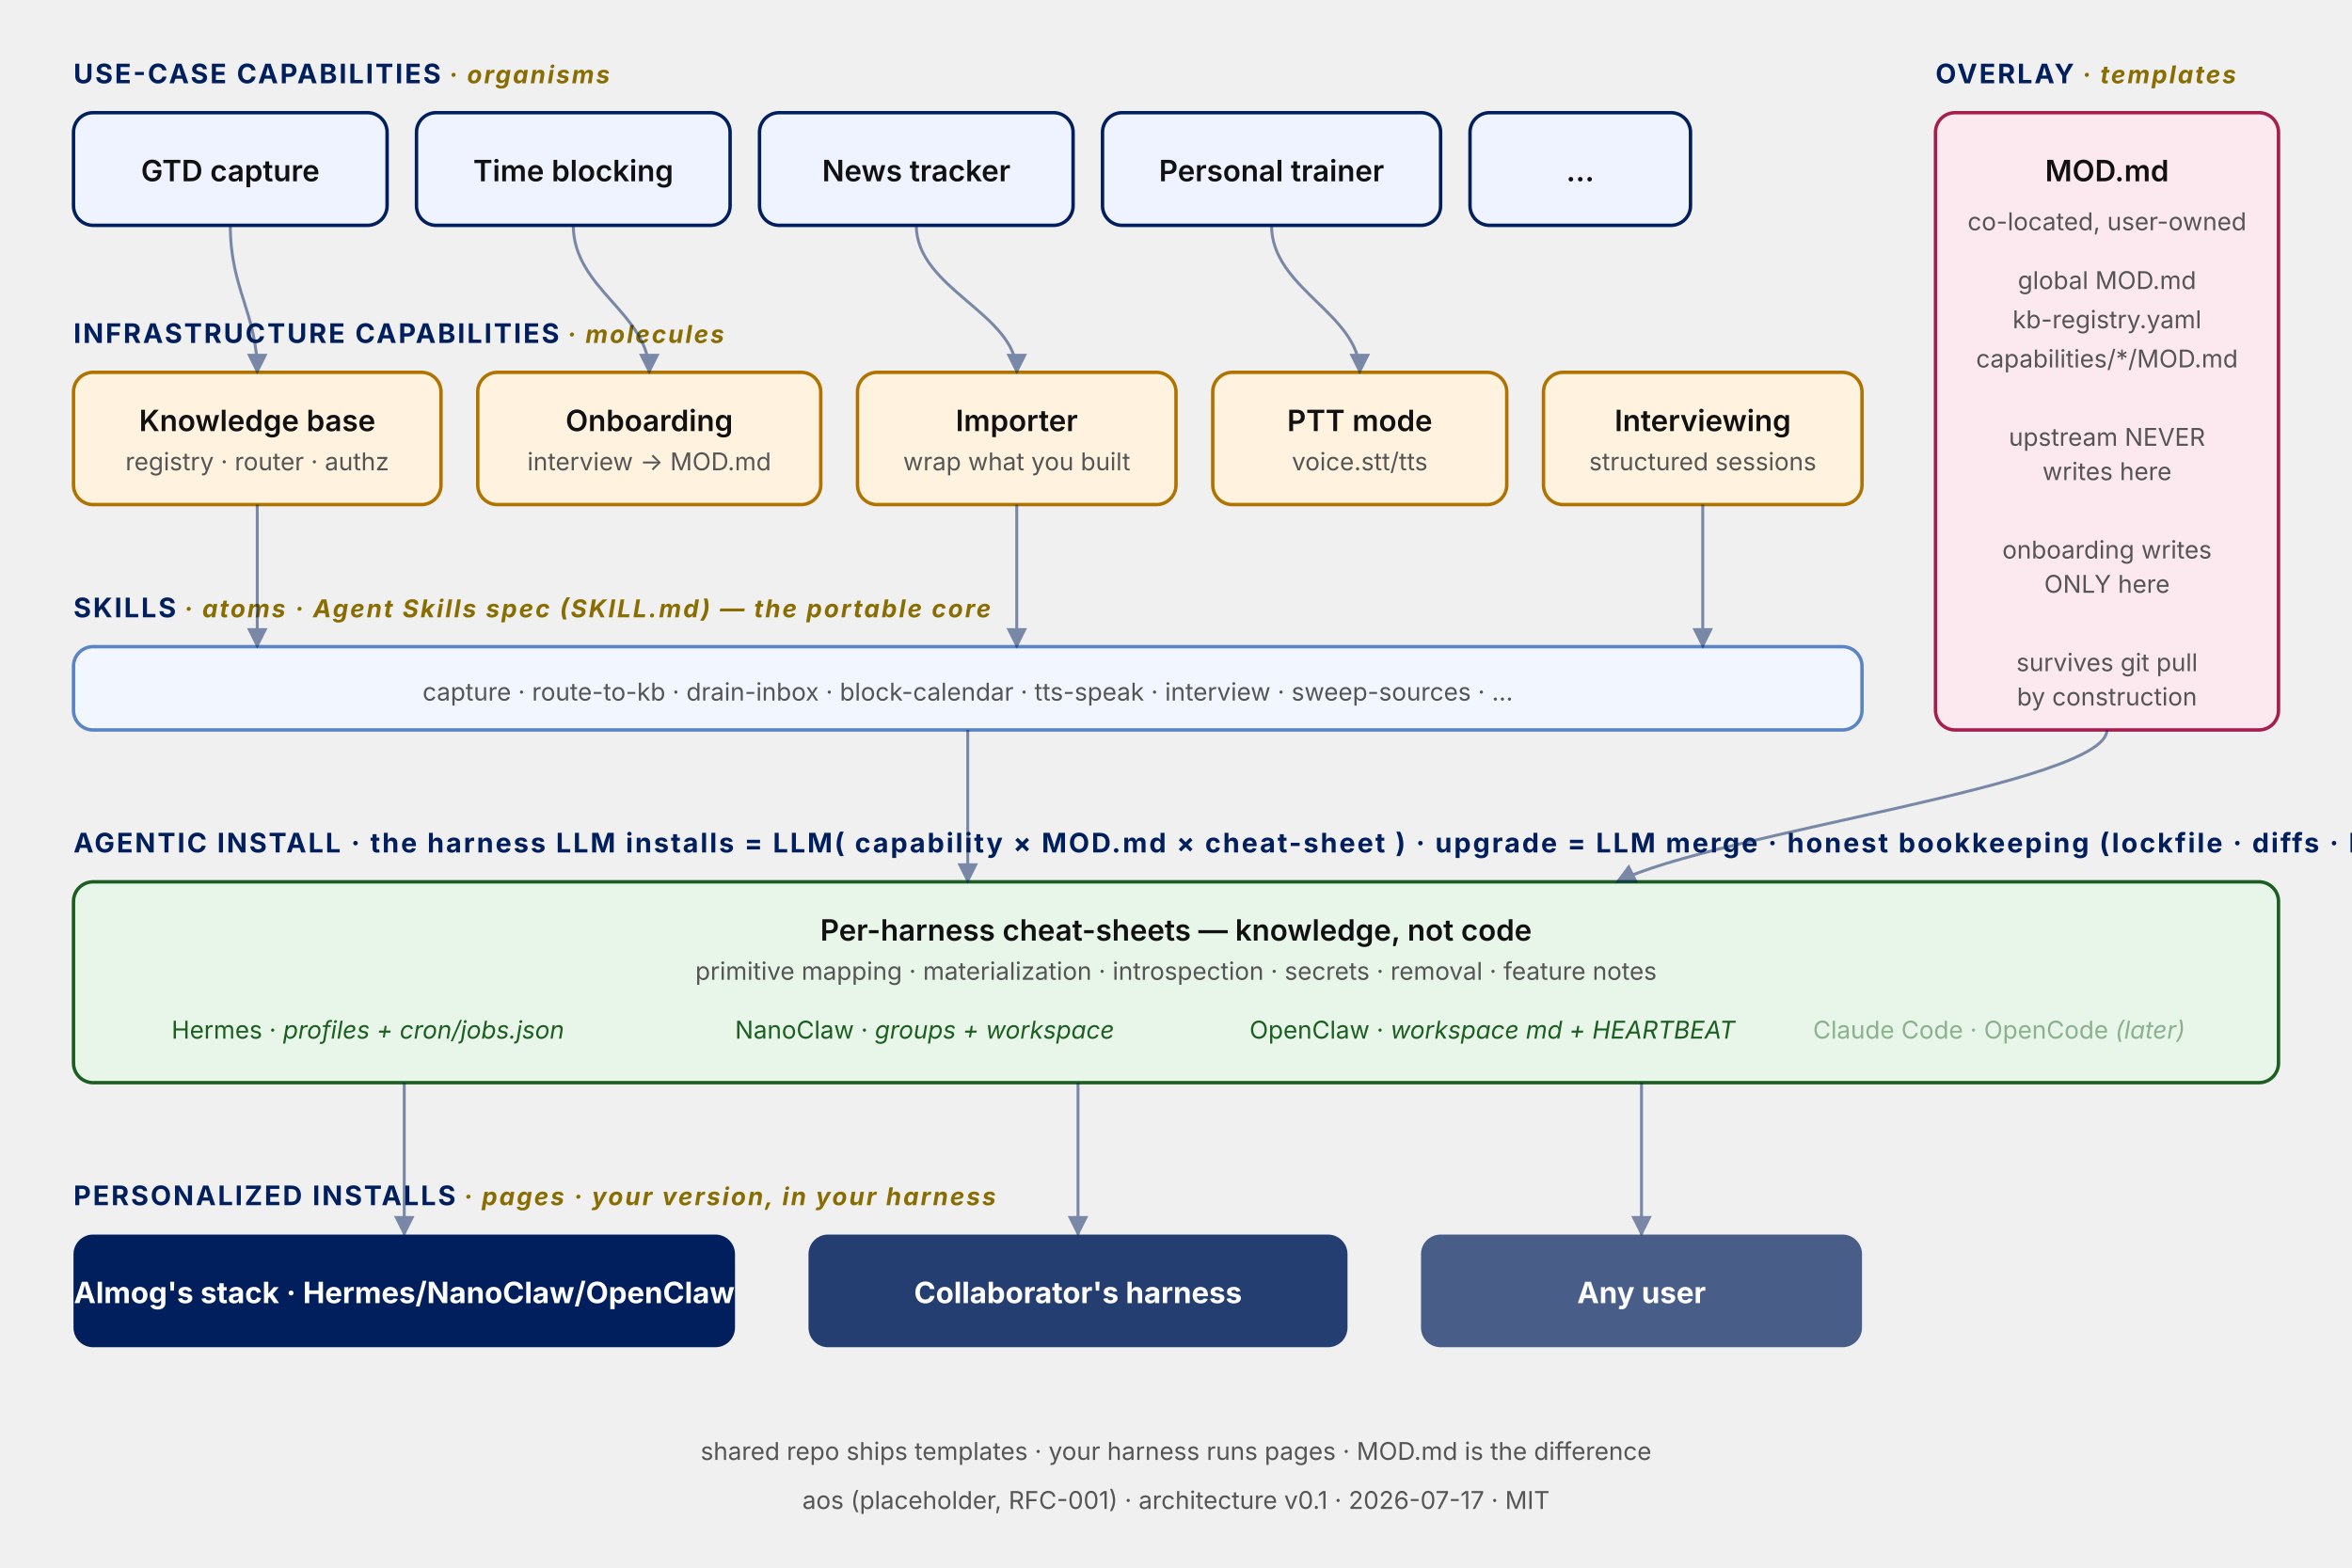
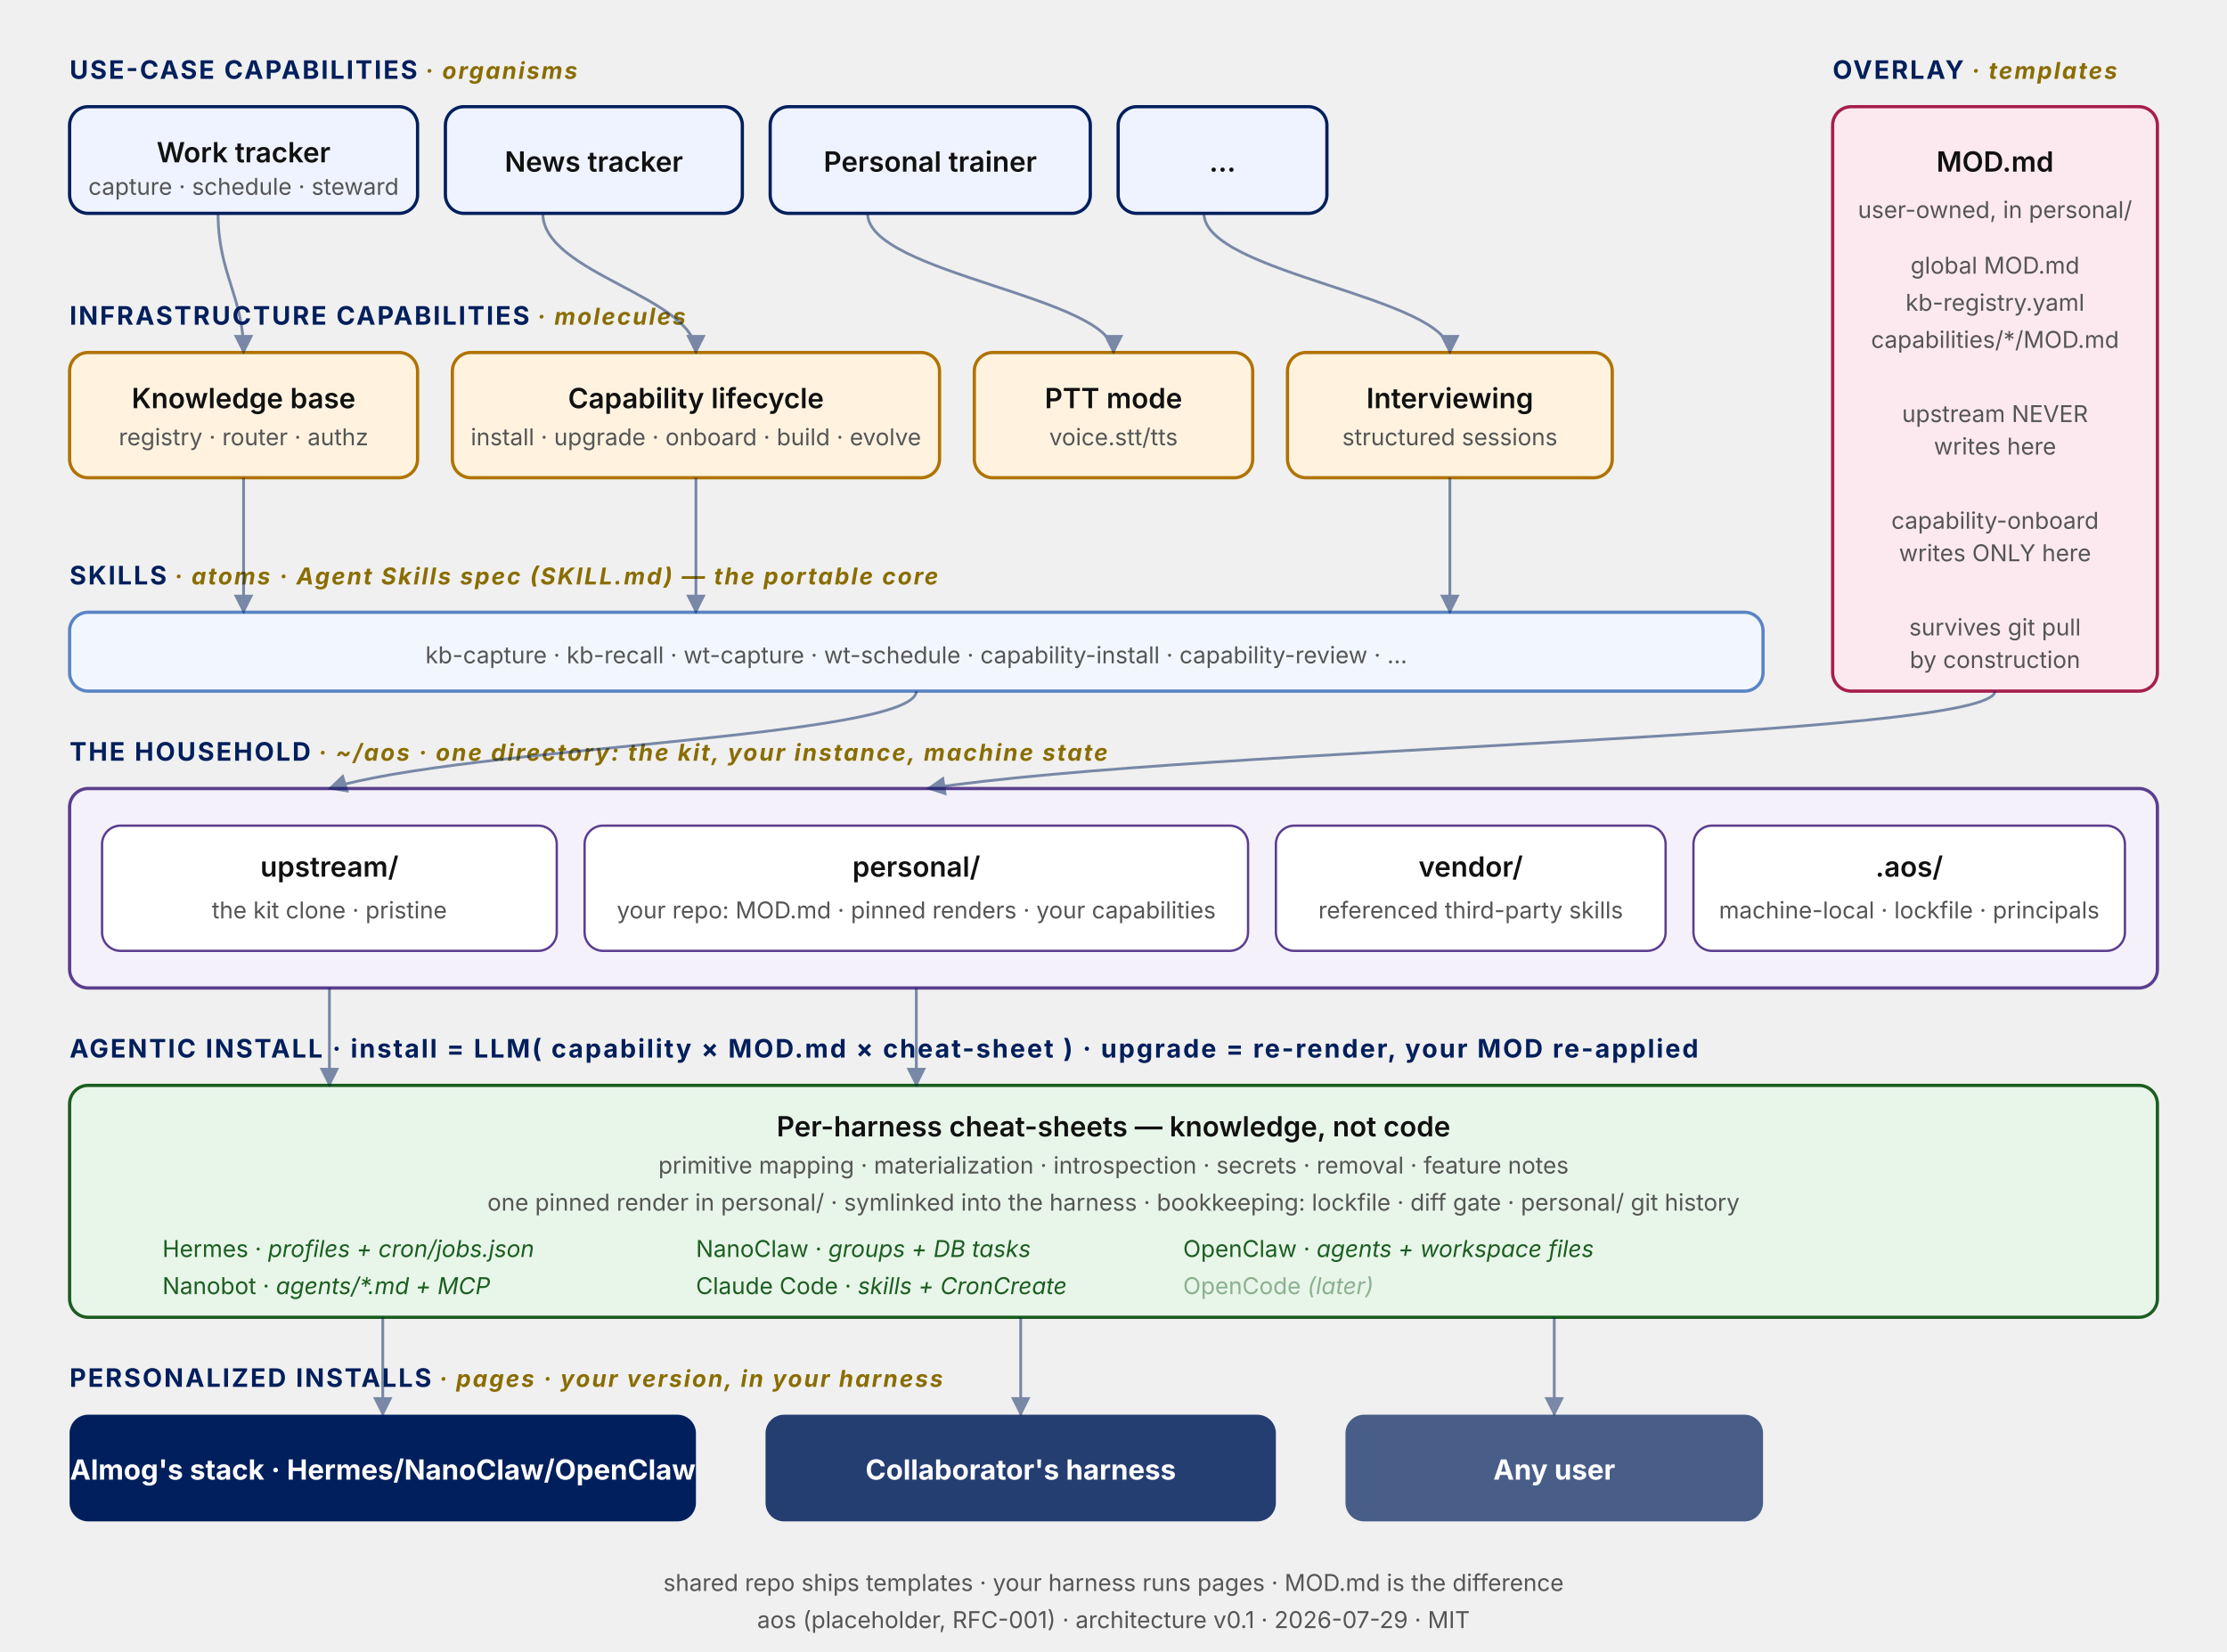
- <svg xmlns="http://www.w3.org/2000/svg" viewBox="0 0 960 640" font-family="Inter, -apple-system, sans-serif">
+ <svg xmlns="http://www.w3.org/2000/svg" viewBox="0 0 960 712" font-family="Inter, -apple-system, sans-serif">
  <defs>
    <marker id="arr" viewBox="0 0 10 10" refX="9" refY="5" markerWidth="7" markerHeight="7" orient="auto-start-reverse">
      <path d="M0,0 L10,5 L0,10 z" fill="#001F5C" />
    </marker>
    <style>
      .tier-label { font-size: 11px; font-weight: 700; fill: #001F5C; letter-spacing: 0.8px; }
      .atomic     { font-size: 10px; font-style: italic; fill: #8A6D00; }
      .box   { rx: 8; ry: 8; stroke-width: 1.4; }
      .atom  { fill: #F2F7FF; stroke: #5B84C4; }
      .mol   { fill: #FFF3E0; stroke: #B07300; }
      .org   { fill: #EEF3FF; stroke: #001F5C; }
      .mod   { fill: #FCE9EF; stroke: #A61E4D; }
+       .home  { fill: #F5F1FA; stroke: #5B3E8E; }
+       .cell  { fill: #FFFFFF; stroke: #5B3E8E; stroke-width: 1; }
      .adapt { fill: #E8F5E9; stroke: #1B5E20; }
      .page  { fill: #001F5C; }
      .box-t { font-size: 12px; fill: #111; text-anchor: middle; font-weight: 600; }
      .caption { font-size: 10px; fill: #555; text-anchor: middle; }
      .flow  { stroke: #001F5C; stroke-width: 1.2; fill: none; opacity: 0.5; }
      .side  { font-size: 10px; fill: #1B5E20; }
    </style>
  </defs>
  <text class="tier-label" x="30" y="34">USE-CASE CAPABILITIES <tspan class="atomic">· organisms</tspan>
  </text>
  <g>
-     <rect class="box org" x="30" y="46" width="128" height="46" />
-     <text class="box-t" x="94" y="74">GTD capture</text>
-     <rect class="box org" x="170" y="46" width="128" height="46" />
-     <text class="box-t" x="234" y="74">Time blocking</text>
-     <rect class="box org" x="310" y="46" width="128" height="46" />
-     <text class="box-t" x="374" y="74">News tracker</text>
-     <rect class="box org" x="450" y="46" width="138" height="46" />
-     <text class="box-t" x="519" y="74">Personal trainer</text>
-     <rect class="box org" x="600" y="46" width="90" height="46" />
-     <text class="box-t" x="645" y="74">…</text>
+     <rect class="box org" x="30" y="46" width="150" height="46" />
+     <text class="box-t" x="105" y="70">Work tracker</text>
+     <text class="caption" x="105" y="84">capture · schedule · steward</text>
+     <rect class="box org" x="192" y="46" width="128" height="46" />
+     <text class="box-t" x="256" y="74">News tracker</text>
+     <rect class="box org" x="332" y="46" width="138" height="46" />
+     <text class="box-t" x="401" y="74">Personal trainer</text>
+     <rect class="box org" x="482" y="46" width="90" height="46" />
+     <text class="box-t" x="527" y="74">…</text>
  </g>
  <text class="tier-label" x="30" y="140">INFRASTRUCTURE CAPABILITIES <tspan class="atomic">· molecules</tspan>
  </text>
  <g>
    <rect class="box mol" x="30" y="152" width="150" height="54" />
    <text class="box-t" x="105" y="176">Knowledge base</text>
    <text class="caption" x="105" y="192">registry · router · authz</text>
-     <rect class="box mol" x="195" y="152" width="140" height="54" />
-     <text class="box-t" x="265" y="176">Onboarding</text>
-     <text class="caption" x="265" y="192">interview → MOD.md</text>
-     <rect class="box mol" x="350" y="152" width="130" height="54" />
-     <text class="box-t" x="415" y="176">Importer</text>
-     <text class="caption" x="415" y="192">wrap what you built</text>
-     <rect class="box mol" x="495" y="152" width="120" height="54" />
-     <text class="box-t" x="555" y="176">PTT mode</text>
-     <text class="caption" x="555" y="192">voice.stt/tts</text>
-     <rect class="box mol" x="630" y="152" width="130" height="54" />
-     <text class="box-t" x="695" y="176">Interviewing</text>
-     <text class="caption" x="695" y="192">structured sessions</text>
+     <rect class="box mol" x="195" y="152" width="210" height="54" />
+     <text class="box-t" x="300" y="176">Capability lifecycle</text>
+     <text class="caption" x="300" y="192">install · upgrade · onboard · build · evolve</text>
+     <rect class="box mol" x="420" y="152" width="120" height="54" />
+     <text class="box-t" x="480" y="176">PTT mode</text>
+     <text class="caption" x="480" y="192">voice.stt/tts</text>
+     <rect class="box mol" x="555" y="152" width="140" height="54" />
+     <text class="box-t" x="625" y="176">Interviewing</text>
+     <text class="caption" x="625" y="192">structured sessions</text>
  </g>
  <text class="tier-label" x="30" y="252">SKILLS <tspan class="atomic">· atoms · Agent Skills spec (SKILL.md) — the portable core</tspan>
  </text>
  <rect class="box atom" x="30" y="264" width="730" height="34" />
-   <text class="caption" x="395" y="286">capture · route-to-kb · drain-inbox · block-calendar · tts-speak · interview · sweep-sources · …</text>
+   <text class="caption" x="395" y="286">kb-capture · kb-recall · wt-capture · wt-schedule · capability-install · capability-review · …</text>
  <g>
    <text class="tier-label" x="790" y="34">OVERLAY <tspan class="atomic">· templates</tspan>
    </text>
    <rect class="box mod" x="790" y="46" width="140" height="252" />
    <text class="box-t" x="860" y="74">MOD.md</text>
-     <text class="caption" x="860" y="94">co-located, user-owned</text>
+     <text class="caption" x="860" y="94">user-owned, in personal/</text>
    <text class="caption" x="860" y="118">global MOD.md</text>
    <text class="caption" x="860" y="134">kb-registry.yaml</text>
    <text class="caption" x="860" y="150">capabilities/*/MOD.md</text>
    <text class="caption" x="860" y="182">upstream NEVER</text>
    <text class="caption" x="860" y="196">writes here</text>
-     <text class="caption" x="860" y="228">onboarding writes</text>
-     <text class="caption" x="860" y="242">ONLY here</text>
+     <text class="caption" x="860" y="228">capability-onboard</text>
+     <text class="caption" x="860" y="242">writes ONLY here</text>
    <text class="caption" x="860" y="274">survives git pull</text>
    <text class="caption" x="860" y="288">by construction</text>
  </g>
-   <text class="tier-label" x="30" y="348">AGENTIC INSTALL · the harness LLM installs = LLM( capability × MOD.md × cheat-sheet ) · upgrade = LLM merge · honest bookkeeping (lockfile · diffs · backups)</text>
-   <rect class="box adapt" x="30" y="360" width="900" height="82" />
-   <text class="box-t" x="480" y="384" font-size="13">Per-harness cheat-sheets — knowledge, not code</text>
-   <text class="caption" x="480" y="400">primitive mapping · materialization · introspection · secrets · removal · feature notes</text>
-   <g transform="translate(70, 412)">
+   <text class="tier-label" x="30" y="328">THE HOUSEHOLD <tspan class="atomic">· ~/aos · one directory: the kit, your instance, machine state</tspan>
+   </text>
+   <rect class="box home" x="30" y="340" width="900" height="86" />
+   <g>
+     <rect class="box cell" x="44" y="356" width="196" height="54" />
+     <text class="box-t" x="142" y="378">upstream/</text>
+     <text class="caption" x="142" y="396">the kit clone · pristine</text>
+     <rect class="box cell" x="252" y="356" width="286" height="54" />
+     <text class="box-t" x="395" y="378">personal/</text>
+     <text class="caption" x="395" y="396">your repo: MOD.md · pinned renders · your capabilities</text>
+     <rect class="box cell" x="550" y="356" width="168" height="54" />
+     <text class="box-t" x="634" y="378">vendor/</text>
+     <text class="caption" x="634" y="396">referenced third-party skills</text>
+     <rect class="box cell" x="730" y="356" width="186" height="54" />
+     <text class="box-t" x="823" y="378">.aos/</text>
+     <text class="caption" x="823" y="396">machine-local · lockfile · principals</text>
+   </g>
+   <text class="tier-label" x="30" y="456">AGENTIC INSTALL · install = LLM( capability × MOD.md × cheat-sheet ) · upgrade = re-render, your MOD re-applied</text>
+   <rect class="box adapt" x="30" y="468" width="900" height="100" />
+   <text class="box-t" x="480" y="490" font-size="13">Per-harness cheat-sheets — knowledge, not code</text>
+   <text class="caption" x="480" y="506">primitive mapping · materialization · introspection · secrets · removal · feature notes</text>
+   <text class="caption" x="480" y="522">one pinned render in personal/ · symlinked into the harness · bookkeeping: lockfile · diff gate · personal/ git history</text>
+   <g transform="translate(70, 530)">
    <text class="side" x="0" y="12">Hermes · <tspan font-style="italic">profiles + cron/jobs.json</tspan>
    </text>
-     <text class="side" x="230" y="12">NanoClaw · <tspan font-style="italic">groups + workspace</tspan>
+     <text class="side" x="230" y="12">NanoClaw · <tspan font-style="italic">groups + DB tasks</tspan>
    </text>
-     <text class="side" x="440" y="12">OpenClaw · <tspan font-style="italic">workspace md + HEARTBEAT</tspan>
+     <text class="side" x="440" y="12">OpenClaw · <tspan font-style="italic">agents + workspace files</tspan>
    </text>
-     <text class="side" x="670" y="12" opacity="0.45">Claude Code · OpenCode <tspan font-style="italic">(later)</tspan>
+     <text class="side" x="0" y="28">Nanobot · <tspan font-style="italic">agents/*.md + MCP</tspan>
+     </text>
+     <text class="side" x="230" y="28">Claude Code · <tspan font-style="italic">skills + CronCreate</tspan>
+     </text>
+     <text class="side" x="440" y="28" opacity="0.45">OpenCode <tspan font-style="italic">(later)</tspan>
    </text>
  </g>
-   <text class="tier-label" x="30" y="492">PERSONALIZED INSTALLS <tspan class="atomic">· pages · your version, in your harness</tspan>
+   <text class="tier-label" x="30" y="598">PERSONALIZED INSTALLS <tspan class="atomic">· pages · your version, in your harness</tspan>
  </text>
  <g>
-     <rect class="box page" x="30" y="504" width="270" height="46" rx="23" />
-     <text x="165" y="532" font-size="12" fill="white" text-anchor="middle" font-weight="700">Almog's stack · Hermes/NanoClaw/OpenClaw</text>
-     <rect class="box page" x="330" y="504" width="220" height="46" rx="23" opacity="0.85" />
-     <text x="440" y="532" font-size="12" fill="white" text-anchor="middle" font-weight="700">Collaborator's harness</text>
-     <rect class="box page" x="580" y="504" width="180" height="46" rx="23" opacity="0.7" />
-     <text x="670" y="532" font-size="12" fill="white" text-anchor="middle" font-weight="700">Any user</text>
+     <rect class="box page" x="30" y="610" width="270" height="46" rx="23" />
+     <text x="165" y="638" font-size="12" fill="white" text-anchor="middle" font-weight="700">Almog's stack · Hermes/NanoClaw/OpenClaw</text>
+     <rect class="box page" x="330" y="610" width="220" height="46" rx="23" opacity="0.85" />
+     <text x="440" y="638" font-size="12" fill="white" text-anchor="middle" font-weight="700">Collaborator's harness</text>
+     <rect class="box page" x="580" y="610" width="180" height="46" rx="23" opacity="0.7" />
+     <text x="670" y="638" font-size="12" fill="white" text-anchor="middle" font-weight="700">Any user</text>
  </g>
  <path class="flow" d="M94 92 C 94 118, 105 128, 105 152" marker-end="url(#arr)" />
-   <path class="flow" d="M234 92 C 234 118, 265 128, 265 152" marker-end="url(#arr)" />
-   <path class="flow" d="M374 92 C 374 118, 415 128, 415 152" marker-end="url(#arr)" />
-   <path class="flow" d="M519 92 C 519 118, 555 128, 555 152" marker-end="url(#arr)" />
+   <path class="flow" d="M234 92 C 234 118, 300 128, 300 152" marker-end="url(#arr)" />
+   <path class="flow" d="M374 92 C 374 118, 480 128, 480 152" marker-end="url(#arr)" />
+   <path class="flow" d="M519 92 C 519 118, 625 128, 625 152" marker-end="url(#arr)" />
  <path class="flow" d="M105 206 L 105 264" marker-end="url(#arr)" />
-   <path class="flow" d="M415 206 L 415 264" marker-end="url(#arr)" />
-   <path class="flow" d="M695 206 L 695 264" marker-end="url(#arr)" />
-   <path class="flow" d="M395 298 L 395 360" marker-end="url(#arr)" />
-   <path class="flow" d="M860 298 C 860 320, 700 340, 660 360" marker-end="url(#arr)" />
-   <path class="flow" d="M165 442 L 165 504" marker-end="url(#arr)" />
-   <path class="flow" d="M440 442 L 440 504" marker-end="url(#arr)" />
-   <path class="flow" d="M670 442 L 670 504" marker-end="url(#arr)" />
-   <text x="480" y="596" class="caption">shared repo ships templates · your harness runs pages · MOD.md is the difference</text>
-   <text x="480" y="616" class="caption">aos (placeholder, RFC-001) · architecture v0.1 · 2026-07-17 · MIT</text>
+   <path class="flow" d="M300 206 L 300 264" marker-end="url(#arr)" />
+   <path class="flow" d="M625 206 L 625 264" marker-end="url(#arr)" />
+   <path class="flow" d="M395 298 C 395 318, 200 322, 142 340" marker-end="url(#arr)" />
+   <path class="flow" d="M860 298 C 860 318, 520 322, 400 340" marker-end="url(#arr)" />
+   <path class="flow" d="M142 426 L 142 468" marker-end="url(#arr)" />
+   <path class="flow" d="M395 426 L 395 468" marker-end="url(#arr)" />
+   <path class="flow" d="M165 568 L 165 610" marker-end="url(#arr)" />
+   <path class="flow" d="M440 568 L 440 610" marker-end="url(#arr)" />
+   <path class="flow" d="M670 568 L 670 610" marker-end="url(#arr)" />
+   <text x="480" y="686" class="caption">shared repo ships templates · your harness runs pages · MOD.md is the difference</text>
+   <text x="480" y="702" class="caption">aos (placeholder, RFC-001) · architecture v0.1 · 2026-07-29 · MIT</text>
</svg>
